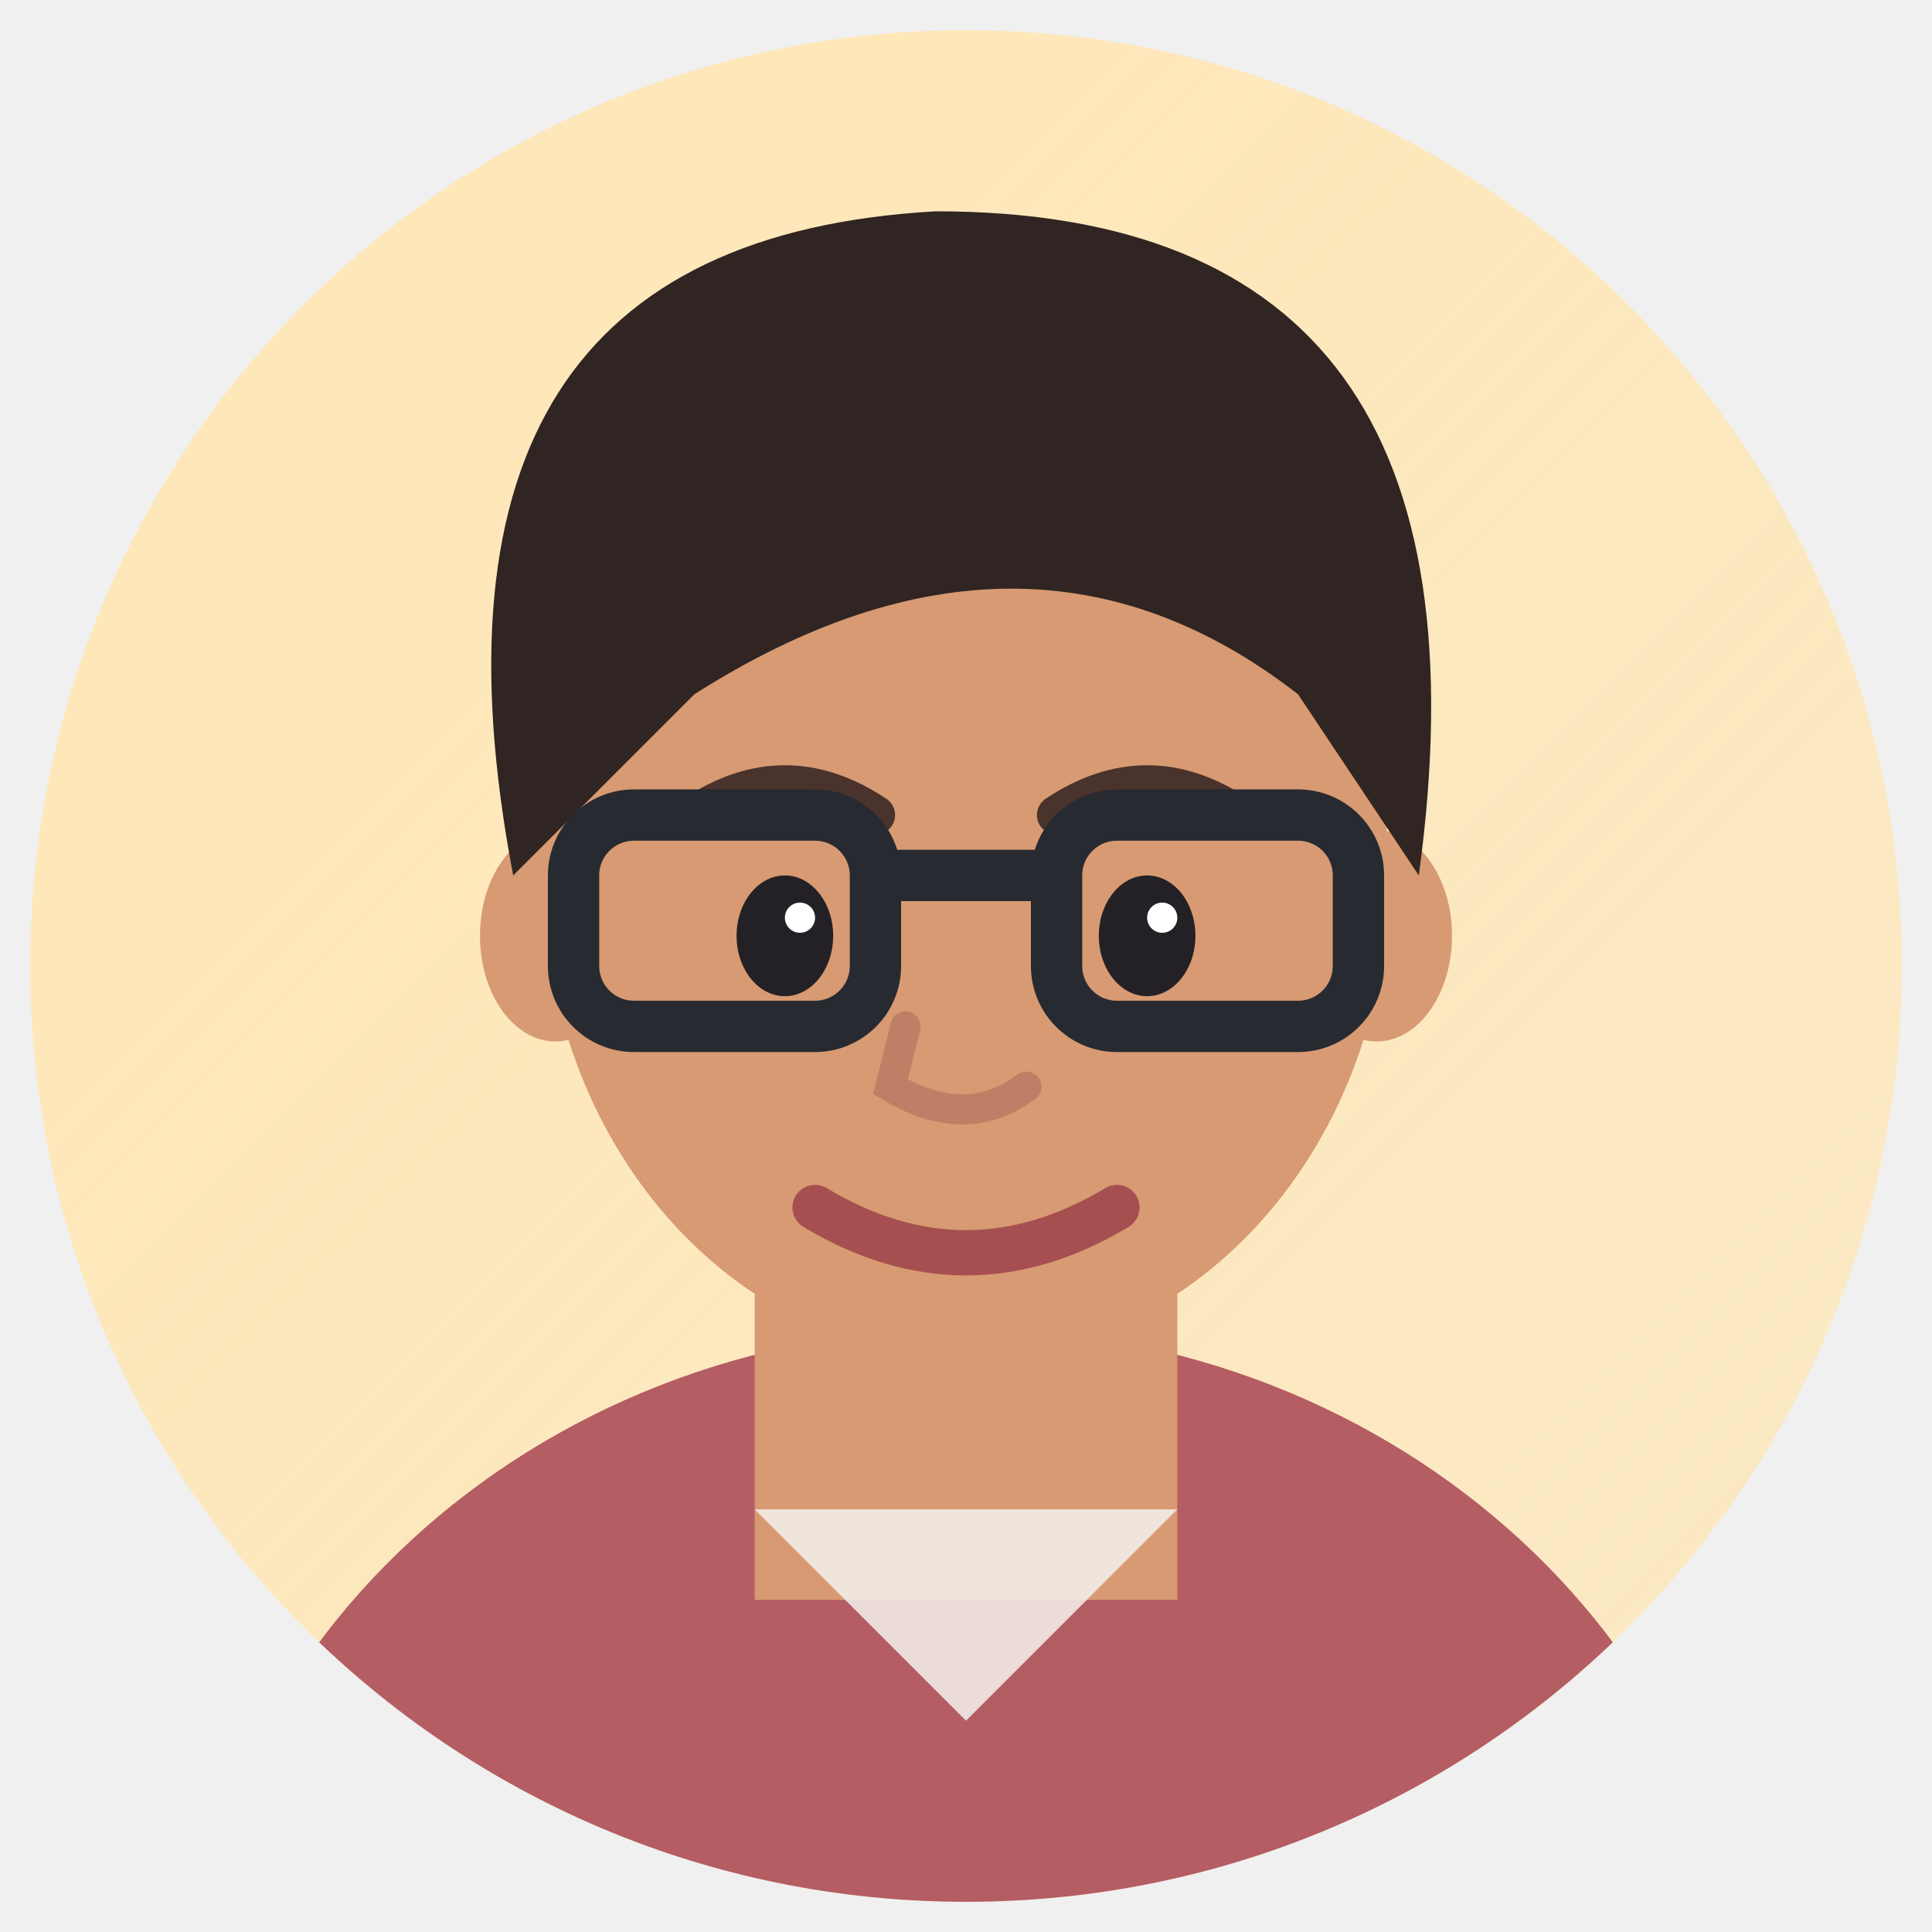
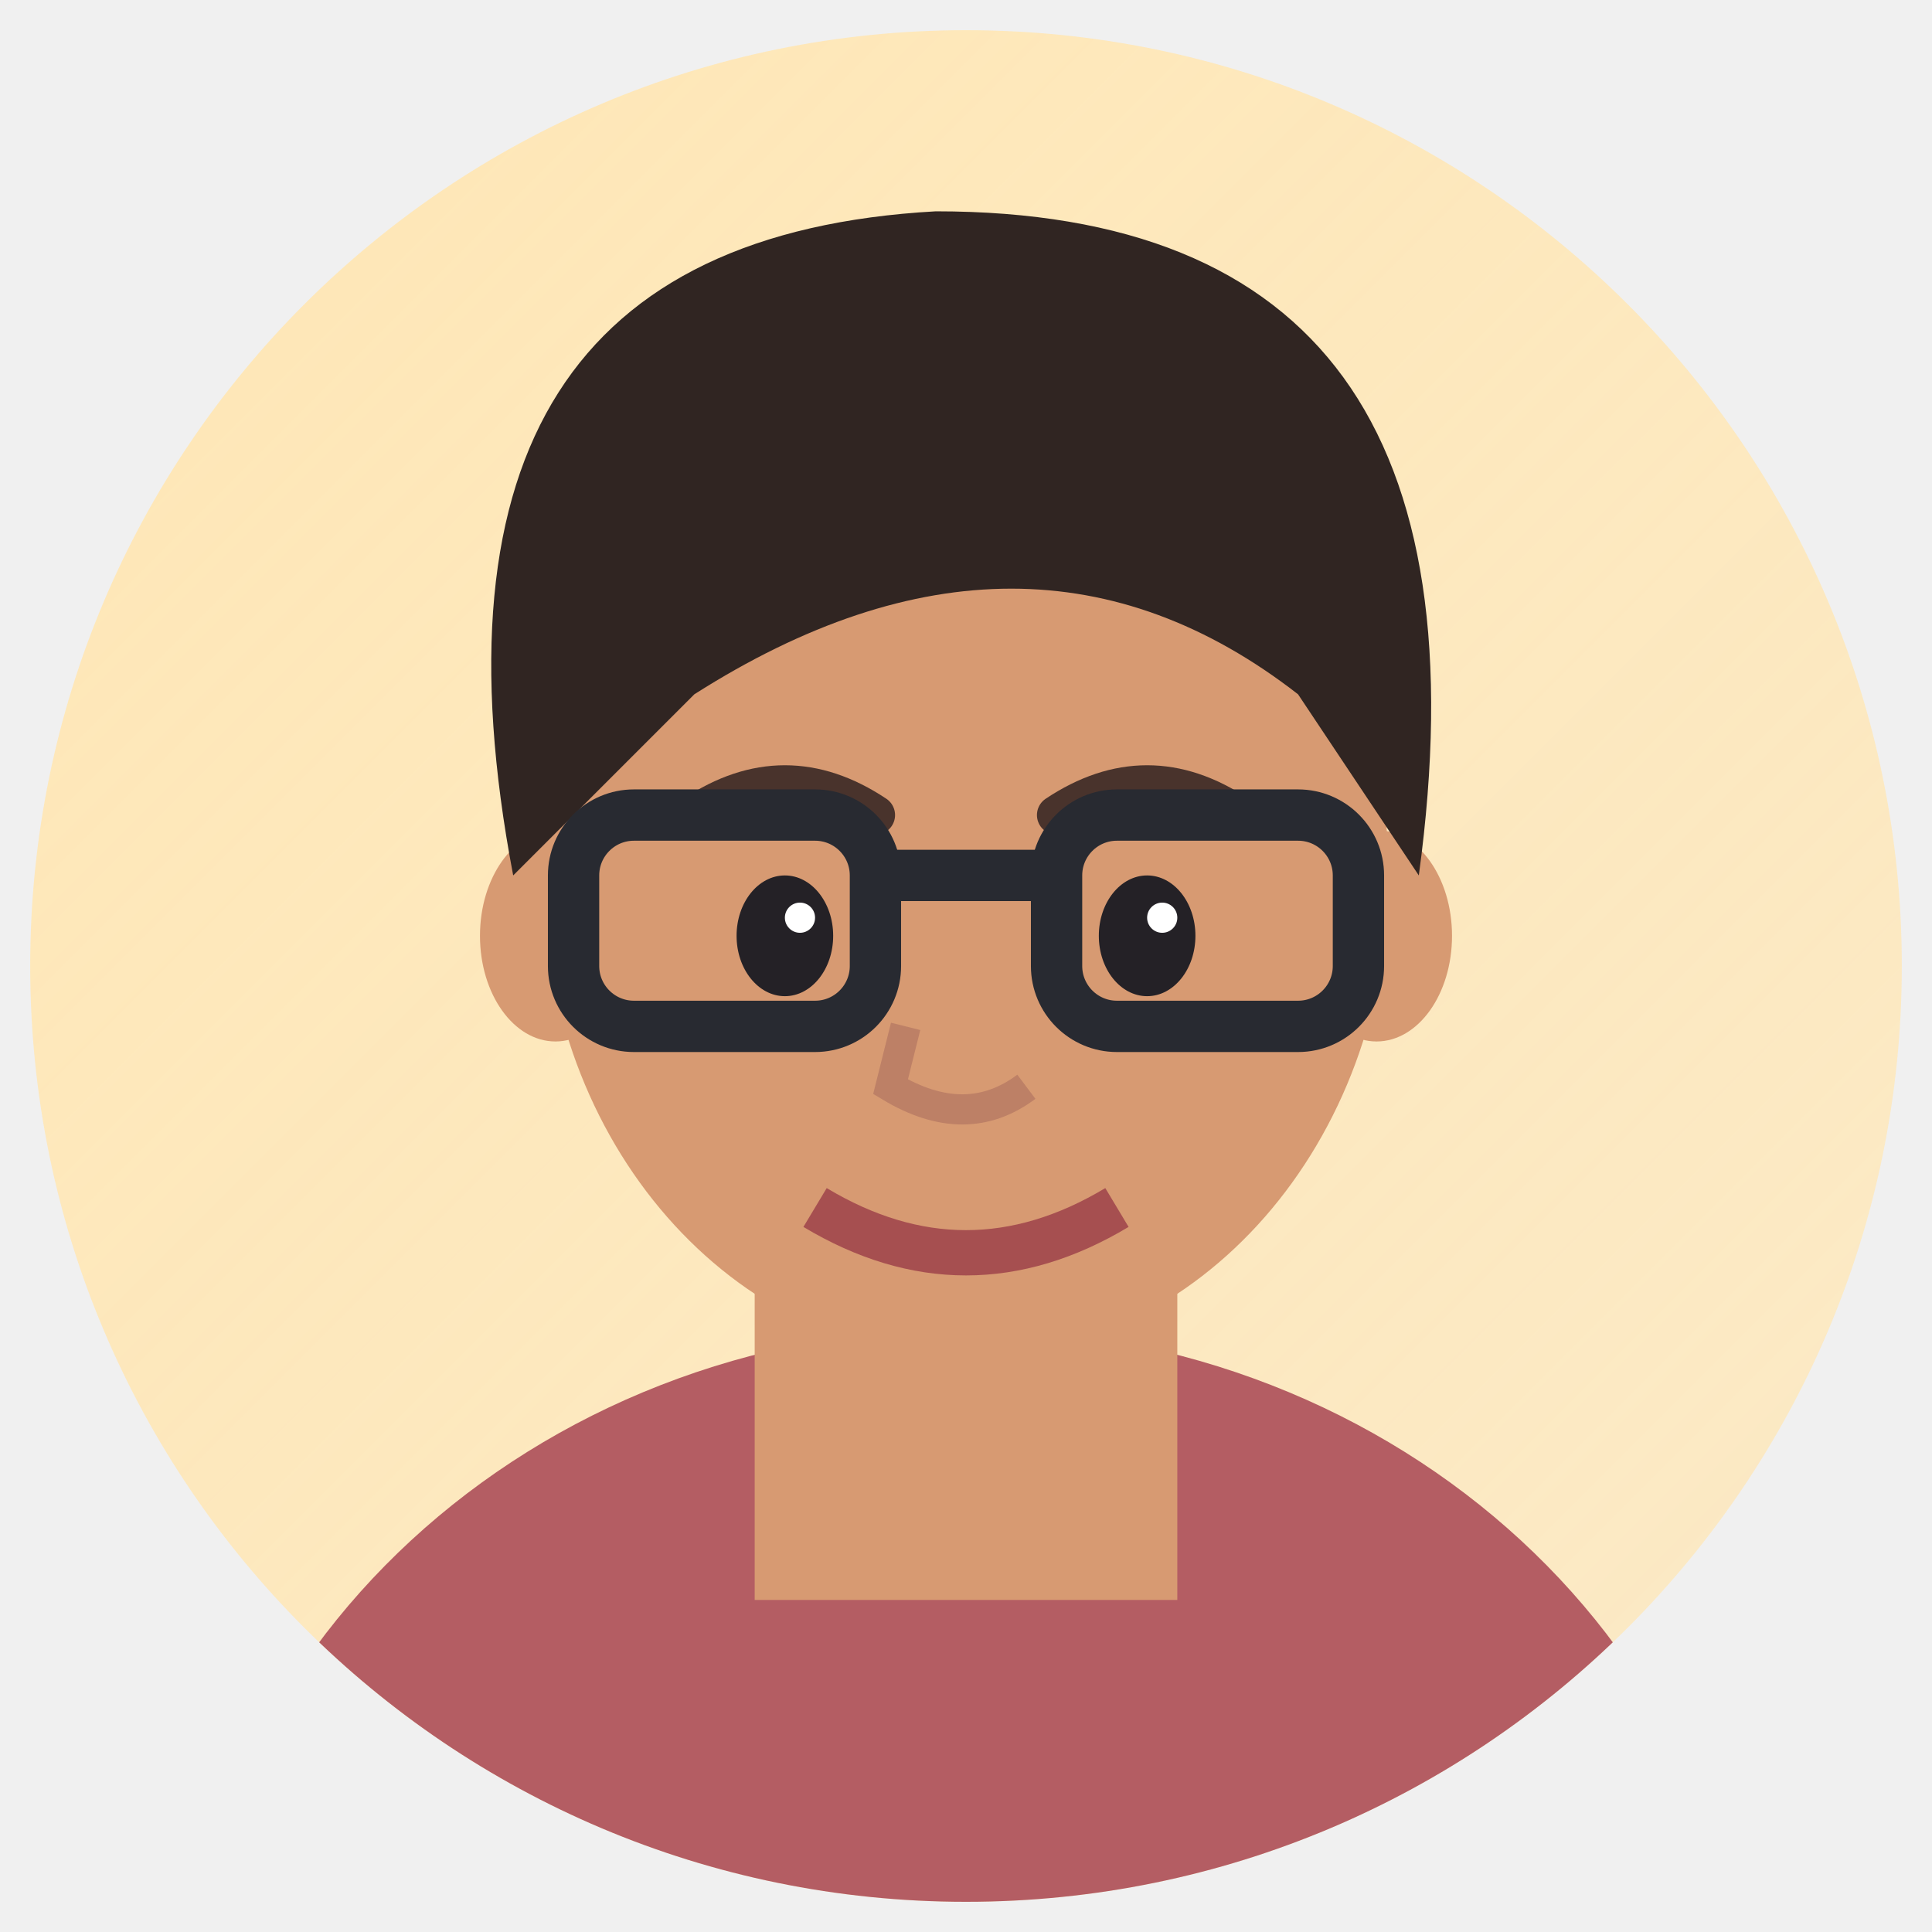
<svg xmlns="http://www.w3.org/2000/svg" width="64" height="64" viewBox="0 0 64 64">
  <defs>
    <clipPath id="c">
      <circle cx="32" cy="32" r="31" />
    </clipPath>
    <linearGradient id="bg" x1="0" y1="0" x2="1" y2="1">
      <stop stop-color="#ffe7b6" />
      <stop offset="1" stop-color="#ffe7b6" stop-opacity=".72" />
    </linearGradient>
  </defs>
  <circle cx="32" cy="32" r="31" fill="url(#bg)" />
  <g clip-path="url(#c)">
    <ellipse cx="32" cy="68" rx="26" ry="24" fill="#b45d63" />
    <path d="M25 42H39V53H25Z" fill="#d79a72" />
    <ellipse cx="32" cy="29" rx="14" ry="16" fill="#d79a72" />
    <ellipse cx="18.4" cy="31" rx="2.5" ry="3.5" fill="#d79a72" />
    <ellipse cx="45.6" cy="31" rx="2.5" ry="3.5" fill="#d79a72" />
    <path d="M17 29Q13 8 31 7Q50 7 47 29L43 23Q34 16 23 23Z" fill="#302522" />
    <path d="M23 27Q26 25 29 27M35 27Q38 25 41 27" stroke="#49332c" stroke-width="1.3" stroke-linecap="round" fill="none" />
    <ellipse cx="26" cy="31" rx="1.6" ry="2" fill="#242126" />
    <ellipse cx="38" cy="31" rx="1.6" ry="2" fill="#242126" />
    <circle cx="26.5" cy="30.4" r=".5" fill="#fff" />
    <circle cx="38.5" cy="30.4" r=".5" fill="#fff" />
-     <path d="M30 34L29.5 36Q32 37.5 34 36" stroke="#bd8066" stroke-width="1" fill="none" stroke-linecap="round" />
-     <path d="M27 40Q32 43 37 40" stroke="#a64f50" stroke-width="1.5" fill="none" stroke-linecap="round" />
+     <path d="M30 34L29.5 36Q32 37.5 34 36" stroke="#bd8066" stroke-width="1" fill="none" />
+     <path d="M27 40Q32 43 37 40" stroke="#a64f50" stroke-width="1.5" fill="none" />
    <g fill="none" stroke="#282a31" stroke-width="1.7">
      <rect x="19" y="27" width="10" height="7" rx="2" />
      <rect x="35" y="27" width="10" height="7" rx="2" />
      <path d="M29 29H35" />
    </g>
-     <path d="M25 50L32 57L39 50" fill="#f4f2ef" opacity=".85" />
  </g>
</svg>
